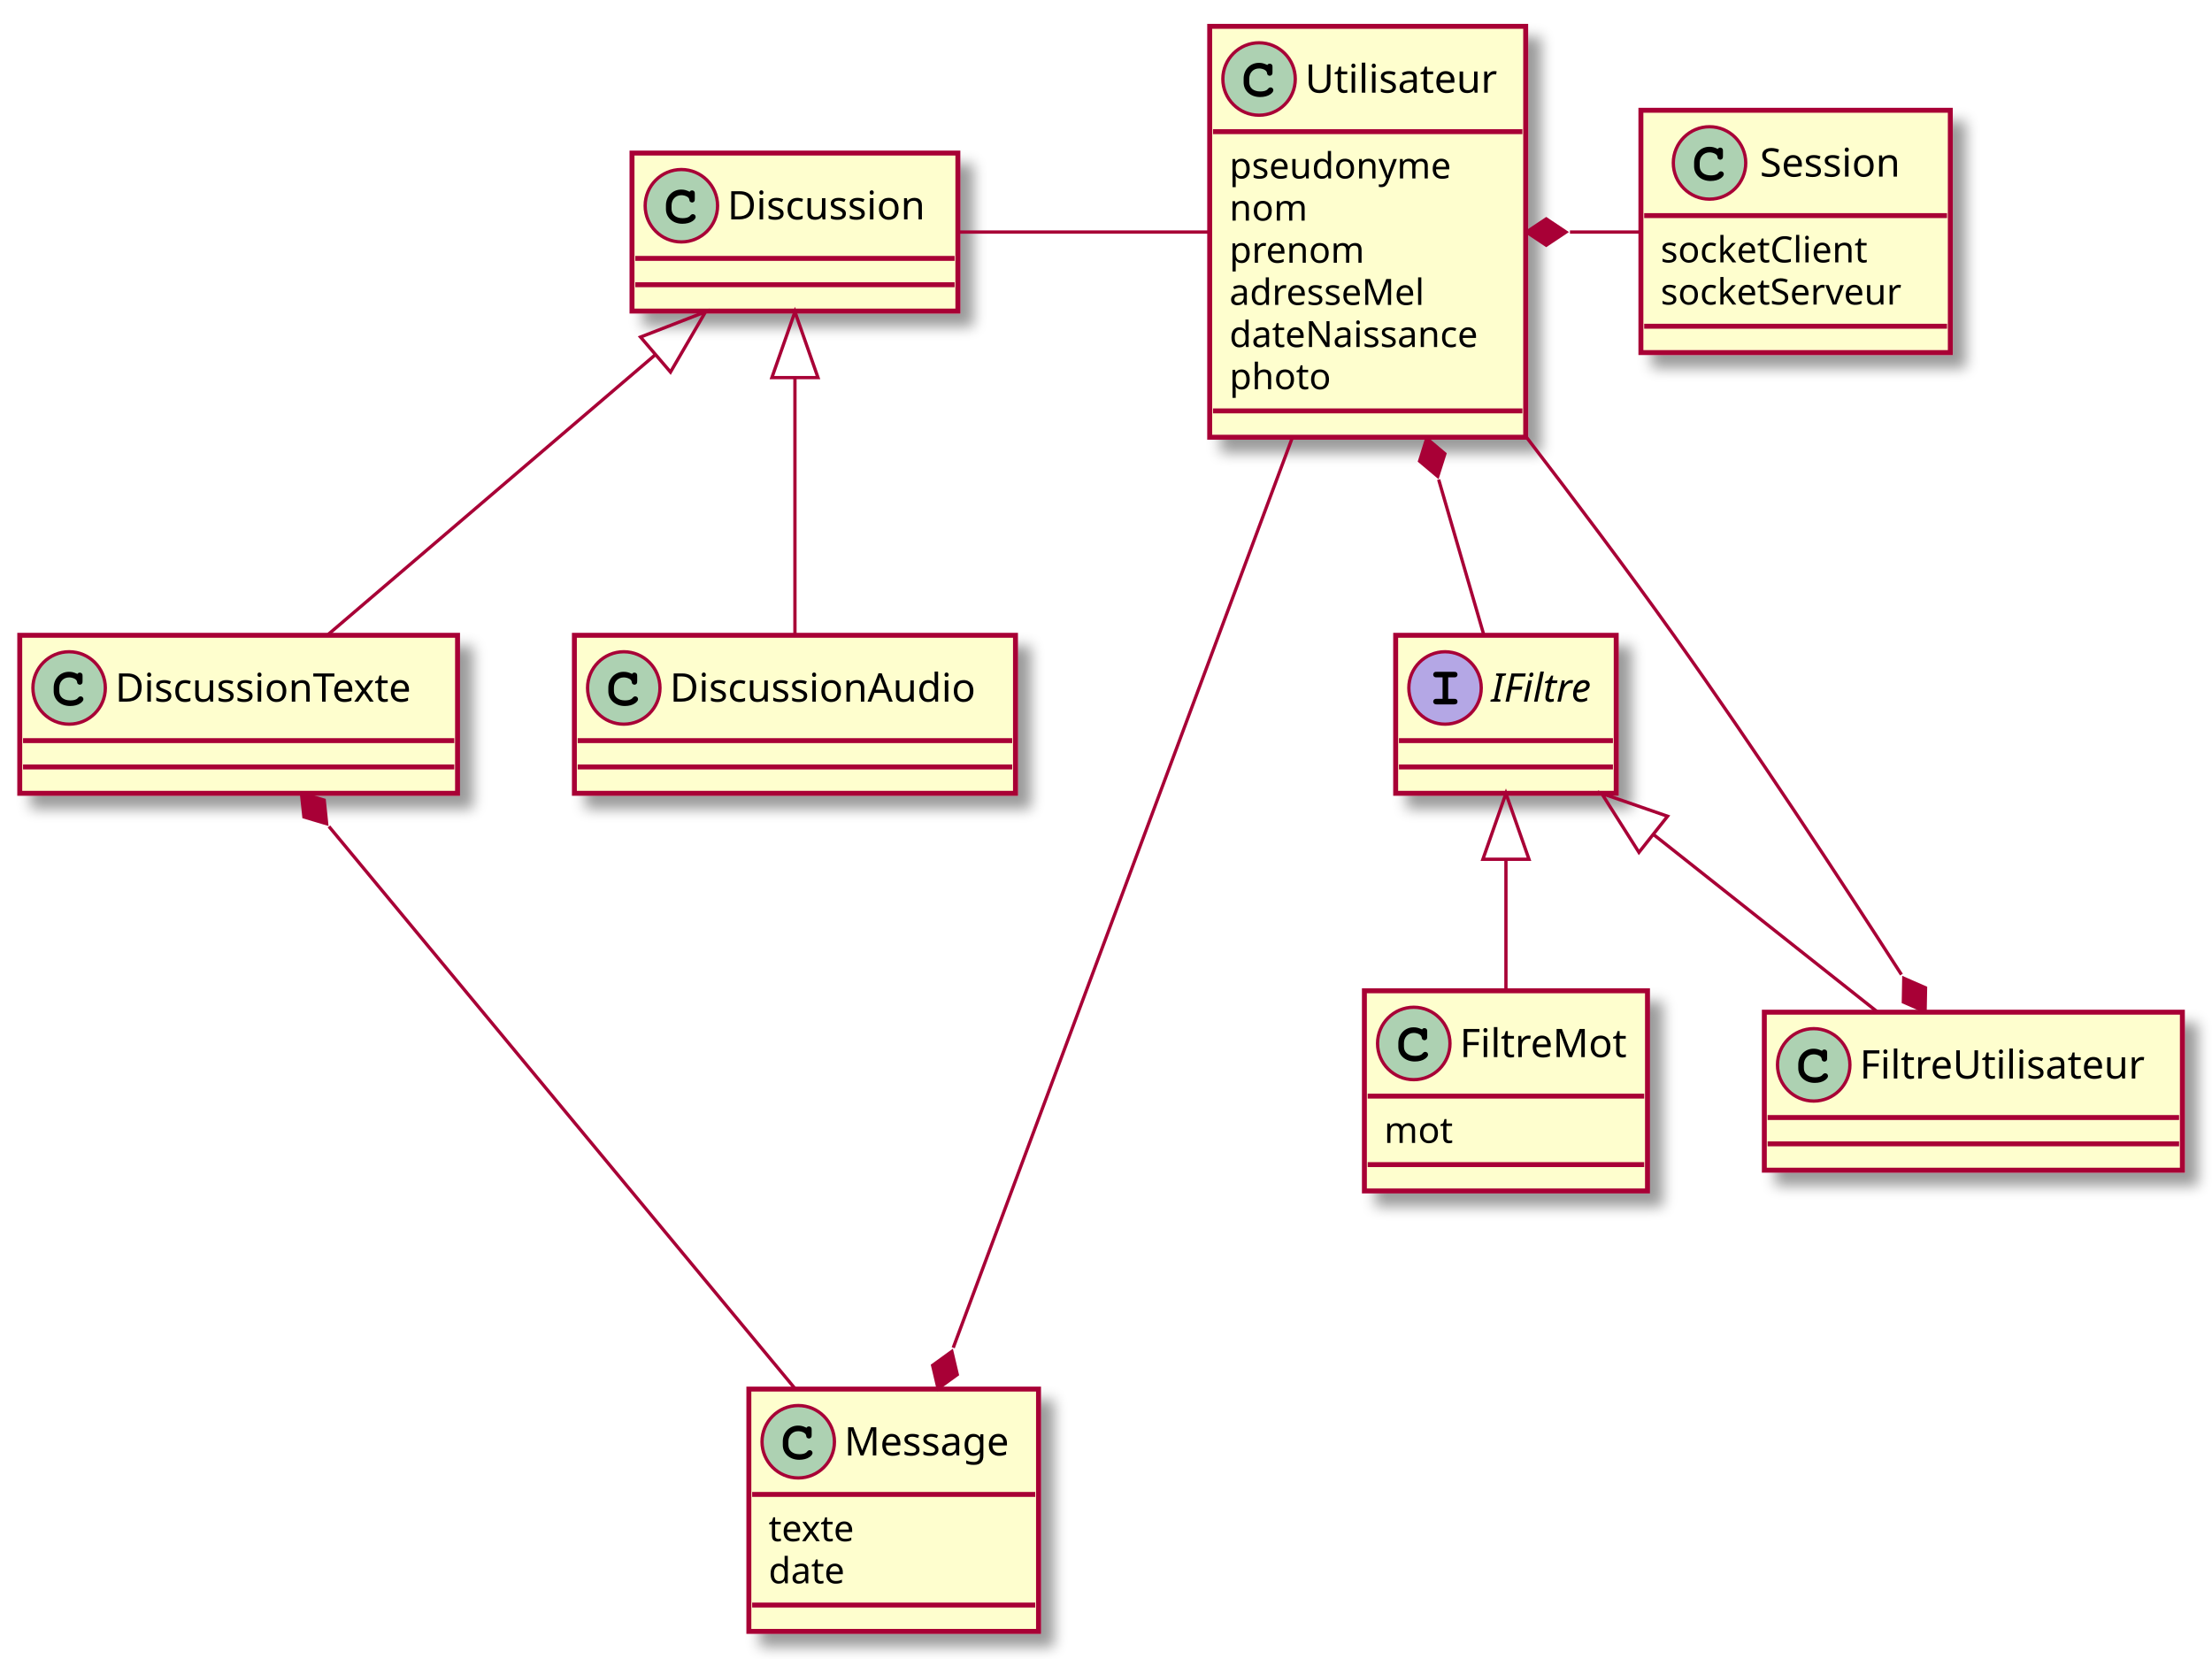
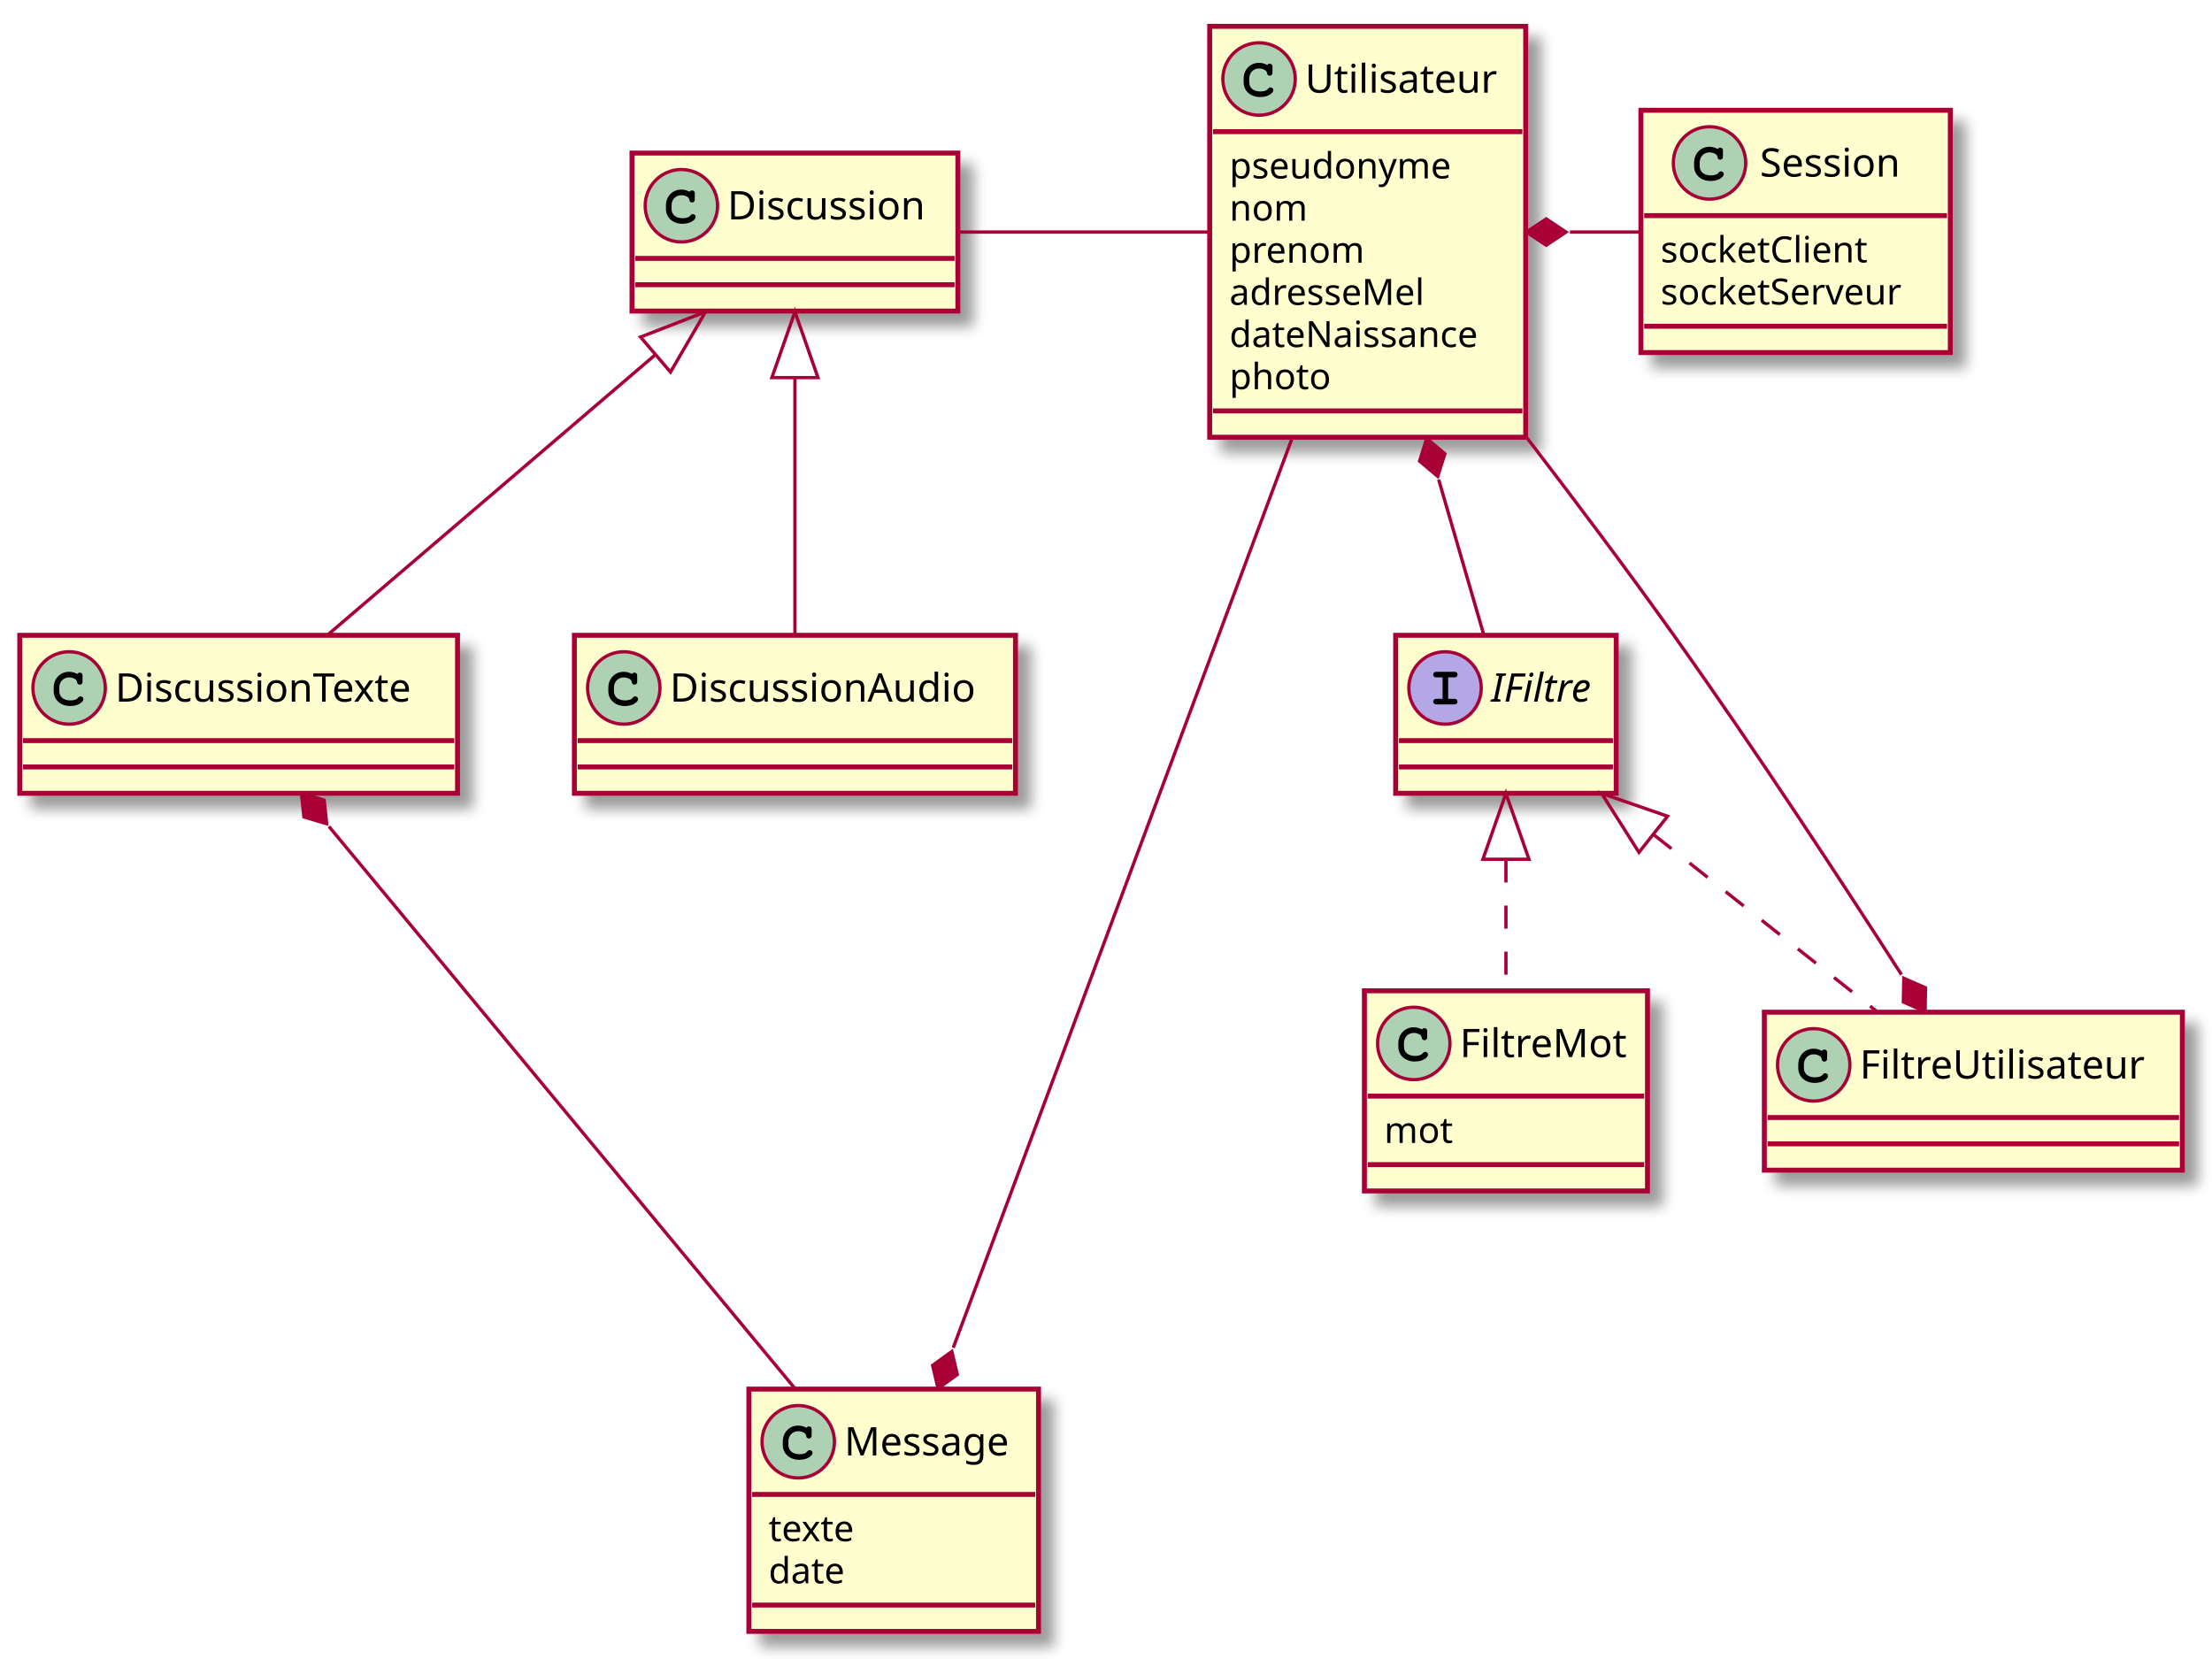
<svg xmlns="http://www.w3.org/2000/svg" contentScriptType="application/ecmascript" contentStyleType="text/css" height="504px" preserveAspectRatio="none" style="width:672px;height:504px;" version="1.1" viewBox="0 0 672 504" width="672px" zoomAndPan="magnify">
  <defs>
-     <filter height="300%" id="fp3uho7" width="300%" x="-1" y="-1">
+     <filter height="300%" id="f8fmo2b" width="300%" x="-1" y="-1">
      <feGaussianBlur result="blurOut" stdDeviation="2.0" />
      <feColorMatrix in="blurOut" result="blurOut2" type="matrix" values="0 0 0 0 0 0 0 0 0 0 0 0 0 0 0 0 0 0 .4 0" />
      <feOffset dx="4.0" dy="4.0" in="blurOut2" result="blurOut3" />
      <feBlend in="SourceGraphic" in2="blurOut3" mode="normal" />
    </filter>
  </defs>
  <g>
-     <rect fill="#FEFECE" filter="url(#fp3uho7)" height="48" style="stroke: #A80036; stroke-width: 1.5;" width="67" x="424" y="193" />
+     <rect fill="#FEFECE" filter="url(#f8fmo2b)" height="48" style="stroke: #A80036; stroke-width: 1.5;" width="67" x="424" y="193" />
    <ellipse cx="439" cy="209" fill="#B4A7E5" rx="11" ry="11" style="stroke: #A80036; stroke-width: 1.0;" />
    <path d="M439.953,205.781 L439.953,212.297 L441.672,212.297 C442.125,212.297 442.266,212.328 442.438,212.453 C442.672,212.625 442.781,212.875 442.781,213.156 C442.781,213.719 442.422,214 441.672,214 L436.531,214 C436.125,214 435.922,213.953 435.766,213.828 C435.547,213.672 435.406,213.406 435.406,213.156 C435.406,212.859 435.562,212.578 435.812,212.422 C435.969,212.312 436.094,212.297 436.531,212.297 L438.25,212.297 L438.25,205.781 L436.531,205.781 C436.109,205.781 435.922,205.75 435.766,205.641 C435.547,205.469 435.406,205.219 435.406,204.938 C435.406,204.656 435.562,204.359 435.812,204.203 C435.969,204.109 436.094,204.094 436.531,204.094 L441.672,204.094 C442.125,204.094 442.266,204.125 442.438,204.234 C442.672,204.406 442.781,204.672 442.781,204.938 C442.781,205.234 442.641,205.516 442.375,205.672 C442.25,205.75 442.062,205.781 441.672,205.781 Z " />
    <text fill="#000000" font-family="sans-serif" font-size="12" font-style="italic" lengthAdjust="spacingAndGlyphs" textLength="35" x="453" y="213.154">IFiltre</text>
    <line style="stroke: #A80036; stroke-width: 1.5;" x1="425" x2="490" y1="225" y2="225" />
    <line style="stroke: #A80036; stroke-width: 1.5;" x1="425" x2="490" y1="233" y2="233" />
-     <rect fill="#FEFECE" filter="url(#fp3uho7)" height="60.805" style="stroke: #A80036; stroke-width: 1.5;" width="86" x="414.5" y="301" />
+     <rect fill="#FEFECE" filter="url(#f8fmo2b)" height="60.805" style="stroke: #A80036; stroke-width: 1.5;" width="86" x="414.5" y="301" />
    <ellipse cx="429.5" cy="317" fill="#ADD1B2" rx="11" ry="11" style="stroke: #A80036; stroke-width: 1.0;" />
    <path d="M431.844,312.672 L432.016,312.75 C432.234,312.438 432.438,312.344 432.734,312.344 C433.031,312.344 433.312,312.484 433.469,312.75 C433.562,312.906 433.578,313.031 433.578,313.469 L433.578,314.891 C433.578,315.312 433.547,315.5 433.438,315.656 C433.266,315.875 433,316.016 432.734,316.016 C432.516,316.016 432.281,315.906 432.141,315.766 C432,315.641 431.969,315.516 431.906,315.109 C431.812,314.703 431.641,314.484 431.156,314.203 C430.688,313.953 430.078,313.797 429.5,313.797 C427.766,313.797 426.516,315.109 426.516,316.891 L426.516,317.984 C426.516,319.688 427.812,320.781 429.859,320.781 C430.625,320.781 431.312,320.656 431.734,320.391 C431.922,320.297 431.922,320.297 432.375,319.812 C432.562,319.625 432.766,319.547 432.984,319.547 C433.453,319.547 433.844,319.938 433.844,320.391 C433.844,320.781 433.516,321.234 432.938,321.641 C432.188,322.188 431.031,322.484 429.812,322.484 C426.922,322.484 424.812,320.594 424.812,318.016 L424.812,316.891 C424.812,314.172 426.812,312.094 429.438,312.094 C430.312,312.094 430.906,312.234 431.844,312.672 Z " />
    <text fill="#000000" font-family="sans-serif" font-size="12" lengthAdjust="spacingAndGlyphs" textLength="54" x="443.5" y="321.154">FiltreMot</text>
    <line style="stroke: #A80036; stroke-width: 1.5;" x1="415.5" x2="499.5" y1="333" y2="333" />
    <text fill="#000000" font-family="sans-serif" font-size="11" lengthAdjust="spacingAndGlyphs" textLength="22" x="420.5" y="347.21">mot</text>
    <line style="stroke: #A80036; stroke-width: 1.5;" x1="415.5" x2="499.5" y1="353.805" y2="353.805" />
-     <rect fill="#FEFECE" filter="url(#fp3uho7)" height="48" style="stroke: #A80036; stroke-width: 1.5;" width="127" x="536" y="307.5" />
+     <rect fill="#FEFECE" filter="url(#f8fmo2b)" height="48" style="stroke: #A80036; stroke-width: 1.5;" width="127" x="536" y="307.5" />
    <ellipse cx="551" cy="323.5" fill="#ADD1B2" rx="11" ry="11" style="stroke: #A80036; stroke-width: 1.0;" />
    <path d="M553.344,319.172 L553.516,319.25 C553.734,318.938 553.938,318.844 554.234,318.844 C554.531,318.844 554.812,318.984 554.969,319.25 C555.062,319.406 555.078,319.531 555.078,319.969 L555.078,321.391 C555.078,321.812 555.047,322 554.938,322.156 C554.766,322.375 554.5,322.516 554.234,322.516 C554.016,322.516 553.781,322.406 553.641,322.266 C553.5,322.141 553.469,322.016 553.406,321.609 C553.312,321.203 553.141,320.984 552.656,320.703 C552.188,320.453 551.578,320.297 551,320.297 C549.266,320.297 548.016,321.609 548.016,323.391 L548.016,324.484 C548.016,326.188 549.312,327.281 551.359,327.281 C552.125,327.281 552.812,327.156 553.234,326.891 C553.422,326.797 553.422,326.797 553.875,326.312 C554.062,326.125 554.266,326.047 554.484,326.047 C554.953,326.047 555.344,326.438 555.344,326.891 C555.344,327.281 555.016,327.734 554.438,328.141 C553.688,328.688 552.531,328.984 551.312,328.984 C548.422,328.984 546.312,327.094 546.312,324.516 L546.312,323.391 C546.312,320.672 548.312,318.594 550.938,318.594 C551.812,318.594 552.406,318.734 553.344,319.172 Z " />
    <text fill="#000000" font-family="sans-serif" font-size="12" lengthAdjust="spacingAndGlyphs" textLength="95" x="565" y="327.654">FiltreUtilisateur</text>
    <line style="stroke: #A80036; stroke-width: 1.5;" x1="537" x2="662" y1="339.5" y2="339.5" />
    <line style="stroke: #A80036; stroke-width: 1.5;" x1="537" x2="662" y1="347.5" y2="347.5" />
-     <rect fill="#FEFECE" filter="url(#fp3uho7)" height="124.828" style="stroke: #A80036; stroke-width: 1.5;" width="96" x="367.5" y="8" />
+     <rect fill="#FEFECE" filter="url(#f8fmo2b)" height="124.828" style="stroke: #A80036; stroke-width: 1.5;" width="96" x="367.5" y="8" />
    <ellipse cx="382.5" cy="24" fill="#ADD1B2" rx="11" ry="11" style="stroke: #A80036; stroke-width: 1.0;" />
    <path d="M384.844,19.672 L385.016,19.75 C385.234,19.438 385.438,19.344 385.734,19.344 C386.031,19.344 386.312,19.484 386.469,19.75 C386.562,19.906 386.578,20.031 386.578,20.469 L386.578,21.891 C386.578,22.312 386.547,22.5 386.438,22.656 C386.266,22.875 386,23.016 385.734,23.016 C385.516,23.016 385.281,22.906 385.141,22.766 C385,22.641 384.969,22.516 384.906,22.109 C384.812,21.703 384.641,21.484 384.156,21.203 C383.688,20.953 383.078,20.797 382.5,20.797 C380.766,20.797 379.516,22.109 379.516,23.891 L379.516,24.984 C379.516,26.688 380.812,27.781 382.859,27.781 C383.625,27.781 384.312,27.656 384.734,27.391 C384.922,27.297 384.922,27.297 385.375,26.812 C385.562,26.625 385.766,26.547 385.984,26.547 C386.453,26.547 386.844,26.938 386.844,27.391 C386.844,27.781 386.516,28.234 385.938,28.641 C385.188,29.188 384.031,29.484 382.812,29.484 C379.922,29.484 377.812,27.594 377.812,25.016 L377.812,23.891 C377.812,21.172 379.812,19.094 382.438,19.094 C383.312,19.094 383.906,19.234 384.844,19.672 Z " />
    <text fill="#000000" font-family="sans-serif" font-size="12" lengthAdjust="spacingAndGlyphs" textLength="64" x="396.5" y="28.154">Utilisateur</text>
    <line style="stroke: #A80036; stroke-width: 1.5;" x1="368.5" x2="462.5" y1="40" y2="40" />
    <text fill="#000000" font-family="sans-serif" font-size="11" lengthAdjust="spacingAndGlyphs" textLength="73" x="373.5" y="54.21">pseudonyme</text>
    <text fill="#000000" font-family="sans-serif" font-size="11" lengthAdjust="spacingAndGlyphs" textLength="25" x="373.5" y="67.015">nom</text>
    <text fill="#000000" font-family="sans-serif" font-size="11" lengthAdjust="spacingAndGlyphs" textLength="44" x="373.5" y="79.82">prenom</text>
    <text fill="#000000" font-family="sans-serif" font-size="11" lengthAdjust="spacingAndGlyphs" textLength="66" x="373.5" y="92.624">adresseMel</text>
    <text fill="#000000" font-family="sans-serif" font-size="11" lengthAdjust="spacingAndGlyphs" textLength="84" x="373.5" y="105.429">dateNaissance</text>
    <text fill="#000000" font-family="sans-serif" font-size="11" lengthAdjust="spacingAndGlyphs" textLength="32" x="373.5" y="118.234">photo</text>
    <line style="stroke: #A80036; stroke-width: 1.5;" x1="368.5" x2="462.5" y1="124.828" y2="124.828" />
-     <rect fill="#FEFECE" filter="url(#fp3uho7)" height="73.609" style="stroke: #A80036; stroke-width: 1.5;" width="94" x="498.5" y="33.5" />
+     <rect fill="#FEFECE" filter="url(#f8fmo2b)" height="73.609" style="stroke: #A80036; stroke-width: 1.5;" width="94" x="498.5" y="33.5" />
    <ellipse cx="519.35" cy="49.5" fill="#ADD1B2" rx="11" ry="11" style="stroke: #A80036; stroke-width: 1.0;" />
    <path d="M521.694,45.172 L521.866,45.25 C522.084,44.938 522.288,44.844 522.584,44.844 C522.881,44.844 523.163,44.984 523.319,45.25 C523.413,45.406 523.428,45.531 523.428,45.969 L523.428,47.391 C523.428,47.812 523.397,48 523.288,48.156 C523.116,48.375 522.85,48.516 522.584,48.516 C522.366,48.516 522.131,48.406 521.991,48.266 C521.85,48.141 521.819,48.016 521.756,47.609 C521.663,47.203 521.491,46.984 521.006,46.703 C520.538,46.453 519.928,46.297 519.35,46.297 C517.616,46.297 516.366,47.609 516.366,49.391 L516.366,50.484 C516.366,52.188 517.663,53.281 519.709,53.281 C520.475,53.281 521.163,53.156 521.584,52.891 C521.772,52.797 521.772,52.797 522.225,52.312 C522.413,52.125 522.616,52.047 522.834,52.047 C523.303,52.047 523.694,52.438 523.694,52.891 C523.694,53.281 523.366,53.734 522.788,54.141 C522.038,54.688 520.881,54.984 519.663,54.984 C516.772,54.984 514.663,53.094 514.663,50.516 L514.663,49.391 C514.663,46.672 516.663,44.594 519.288,44.594 C520.163,44.594 520.756,44.734 521.694,45.172 Z " />
    <text fill="#000000" font-family="sans-serif" font-size="12" lengthAdjust="spacingAndGlyphs" textLength="49" x="534.65" y="53.654">Session</text>
    <line style="stroke: #A80036; stroke-width: 1.5;" x1="499.5" x2="591.5" y1="65.5" y2="65.5" />
    <text fill="#000000" font-family="sans-serif" font-size="11" lengthAdjust="spacingAndGlyphs" textLength="69" x="504.5" y="79.71">socketClient</text>
    <text fill="#000000" font-family="sans-serif" font-size="11" lengthAdjust="spacingAndGlyphs" textLength="82" x="504.5" y="92.515">socketServeur</text>
    <line style="stroke: #A80036; stroke-width: 1.5;" x1="499.5" x2="591.5" y1="99.109" y2="99.109" />
-     <rect fill="#FEFECE" filter="url(#fp3uho7)" height="48" style="stroke: #A80036; stroke-width: 1.5;" width="99" x="192" y="46.5" />
+     <rect fill="#FEFECE" filter="url(#f8fmo2b)" height="48" style="stroke: #A80036; stroke-width: 1.5;" width="99" x="192" y="46.5" />
    <ellipse cx="207" cy="62.5" fill="#ADD1B2" rx="11" ry="11" style="stroke: #A80036; stroke-width: 1.0;" />
    <path d="M209.344,58.172 L209.516,58.25 C209.734,57.938 209.938,57.844 210.234,57.844 C210.531,57.844 210.812,57.984 210.969,58.25 C211.062,58.406 211.078,58.531 211.078,58.969 L211.078,60.391 C211.078,60.812 211.047,61 210.938,61.156 C210.766,61.375 210.5,61.516 210.234,61.516 C210.016,61.516 209.781,61.406 209.641,61.266 C209.5,61.141 209.469,61.016 209.406,60.609 C209.312,60.203 209.141,59.984 208.656,59.703 C208.188,59.453 207.578,59.297 207,59.297 C205.266,59.297 204.016,60.609 204.016,62.391 L204.016,63.484 C204.016,65.188 205.312,66.281 207.359,66.281 C208.125,66.281 208.812,66.156 209.234,65.891 C209.422,65.797 209.422,65.797 209.875,65.312 C210.062,65.125 210.266,65.047 210.484,65.047 C210.953,65.047 211.344,65.438 211.344,65.891 C211.344,66.281 211.016,66.734 210.438,67.141 C209.688,67.688 208.531,67.984 207.312,67.984 C204.422,67.984 202.312,66.094 202.312,63.516 L202.312,62.391 C202.312,59.672 204.312,57.594 206.938,57.594 C207.812,57.594 208.406,57.734 209.344,58.172 Z " />
    <text fill="#000000" font-family="sans-serif" font-size="12" lengthAdjust="spacingAndGlyphs" textLength="67" x="221" y="66.654">Discussion</text>
    <line style="stroke: #A80036; stroke-width: 1.5;" x1="193" x2="290" y1="78.5" y2="78.5" />
    <line style="stroke: #A80036; stroke-width: 1.5;" x1="193" x2="290" y1="86.5" y2="86.5" />
-     <rect fill="#FEFECE" filter="url(#fp3uho7)" height="73.609" style="stroke: #A80036; stroke-width: 1.5;" width="88" x="227.5" y="422" />
+     <rect fill="#FEFECE" filter="url(#f8fmo2b)" height="73.609" style="stroke: #A80036; stroke-width: 1.5;" width="88" x="227.5" y="422" />
    <ellipse cx="242.5" cy="438" fill="#ADD1B2" rx="11" ry="11" style="stroke: #A80036; stroke-width: 1.0;" />
    <path d="M244.844,433.672 L245.016,433.75 C245.234,433.438 245.438,433.344 245.734,433.344 C246.031,433.344 246.312,433.484 246.469,433.75 C246.562,433.906 246.578,434.031 246.578,434.469 L246.578,435.891 C246.578,436.312 246.547,436.5 246.438,436.656 C246.266,436.875 246,437.016 245.734,437.016 C245.516,437.016 245.281,436.906 245.141,436.766 C245,436.641 244.969,436.516 244.906,436.109 C244.812,435.703 244.641,435.484 244.156,435.203 C243.688,434.953 243.078,434.797 242.5,434.797 C240.766,434.797 239.516,436.109 239.516,437.891 L239.516,438.984 C239.516,440.688 240.812,441.781 242.859,441.781 C243.625,441.781 244.312,441.656 244.734,441.391 C244.922,441.297 244.922,441.297 245.375,440.812 C245.562,440.625 245.766,440.547 245.984,440.547 C246.453,440.547 246.844,440.938 246.844,441.391 C246.844,441.781 246.516,442.234 245.938,442.641 C245.188,443.188 244.031,443.484 242.812,443.484 C239.922,443.484 237.812,441.594 237.812,439.016 L237.812,437.891 C237.812,435.172 239.812,433.094 242.438,433.094 C243.312,433.094 243.906,433.234 244.844,433.672 Z " />
    <text fill="#000000" font-family="sans-serif" font-size="12" lengthAdjust="spacingAndGlyphs" textLength="56" x="256.5" y="442.154">Message</text>
    <line style="stroke: #A80036; stroke-width: 1.5;" x1="228.5" x2="314.5" y1="454" y2="454" />
    <text fill="#000000" font-family="sans-serif" font-size="11" lengthAdjust="spacingAndGlyphs" textLength="28" x="233.5" y="468.21">texte</text>
    <text fill="#000000" font-family="sans-serif" font-size="11" lengthAdjust="spacingAndGlyphs" textLength="25" x="233.5" y="481.015">date</text>
    <line style="stroke: #A80036; stroke-width: 1.5;" x1="228.5" x2="314.5" y1="487.609" y2="487.609" />
-     <rect fill="#FEFECE" filter="url(#fp3uho7)" height="48" style="stroke: #A80036; stroke-width: 1.5;" width="133" x="6" y="193" />
+     <rect fill="#FEFECE" filter="url(#f8fmo2b)" height="48" style="stroke: #A80036; stroke-width: 1.5;" width="133" x="6" y="193" />
    <ellipse cx="21" cy="209" fill="#ADD1B2" rx="11" ry="11" style="stroke: #A80036; stroke-width: 1.0;" />
    <path d="M23.344,204.672 L23.516,204.75 C23.734,204.438 23.938,204.344 24.234,204.344 C24.531,204.344 24.812,204.484 24.969,204.75 C25.062,204.906 25.078,205.031 25.078,205.469 L25.078,206.891 C25.078,207.312 25.047,207.5 24.938,207.656 C24.766,207.875 24.5,208.016 24.234,208.016 C24.016,208.016 23.781,207.906 23.641,207.766 C23.5,207.641 23.469,207.516 23.406,207.109 C23.312,206.703 23.141,206.484 22.656,206.203 C22.188,205.953 21.578,205.797 21,205.797 C19.266,205.797 18.016,207.109 18.016,208.891 L18.016,209.984 C18.016,211.688 19.312,212.781 21.359,212.781 C22.125,212.781 22.812,212.656 23.234,212.391 C23.422,212.297 23.422,212.297 23.875,211.812 C24.062,211.625 24.266,211.547 24.484,211.547 C24.953,211.547 25.344,211.938 25.344,212.391 C25.344,212.781 25.016,213.234 24.438,213.641 C23.688,214.188 22.531,214.484 21.312,214.484 C18.422,214.484 16.312,212.594 16.312,210.016 L16.312,208.891 C16.312,206.172 18.312,204.094 20.938,204.094 C21.812,204.094 22.406,204.234 23.344,204.672 Z " />
    <text fill="#000000" font-family="sans-serif" font-size="12" lengthAdjust="spacingAndGlyphs" textLength="101" x="35" y="213.154">DiscussionTexte</text>
    <line style="stroke: #A80036; stroke-width: 1.5;" x1="7" x2="138" y1="225" y2="225" />
    <line style="stroke: #A80036; stroke-width: 1.5;" x1="7" x2="138" y1="233" y2="233" />
-     <rect fill="#FEFECE" filter="url(#fp3uho7)" height="48" style="stroke: #A80036; stroke-width: 1.5;" width="134" x="174.5" y="193" />
+     <rect fill="#FEFECE" filter="url(#f8fmo2b)" height="48" style="stroke: #A80036; stroke-width: 1.5;" width="134" x="174.5" y="193" />
    <ellipse cx="189.5" cy="209" fill="#ADD1B2" rx="11" ry="11" style="stroke: #A80036; stroke-width: 1.0;" />
    <path d="M191.844,204.672 L192.016,204.75 C192.234,204.438 192.438,204.344 192.734,204.344 C193.031,204.344 193.312,204.484 193.469,204.75 C193.562,204.906 193.578,205.031 193.578,205.469 L193.578,206.891 C193.578,207.312 193.547,207.5 193.438,207.656 C193.266,207.875 193,208.016 192.734,208.016 C192.516,208.016 192.281,207.906 192.141,207.766 C192,207.641 191.969,207.516 191.906,207.109 C191.812,206.703 191.641,206.484 191.156,206.203 C190.688,205.953 190.078,205.797 189.5,205.797 C187.766,205.797 186.516,207.109 186.516,208.891 L186.516,209.984 C186.516,211.688 187.812,212.781 189.859,212.781 C190.625,212.781 191.312,212.656 191.734,212.391 C191.922,212.297 191.922,212.297 192.375,211.812 C192.562,211.625 192.766,211.547 192.984,211.547 C193.453,211.547 193.844,211.938 193.844,212.391 C193.844,212.781 193.516,213.234 192.938,213.641 C192.188,214.188 191.031,214.484 189.812,214.484 C186.922,214.484 184.812,212.594 184.812,210.016 L184.812,208.891 C184.812,206.172 186.812,204.094 189.438,204.094 C190.312,204.094 190.906,204.234 191.844,204.672 Z " />
    <text fill="#000000" font-family="sans-serif" font-size="12" lengthAdjust="spacingAndGlyphs" textLength="102" x="203.5" y="213.154">DiscussionAudio</text>
    <line style="stroke: #A80036; stroke-width: 1.5;" x1="175.5" x2="307.5" y1="225" y2="225" />
    <line style="stroke: #A80036; stroke-width: 1.5;" x1="175.5" x2="307.5" y1="233" y2="233" />
    <path d="M437.064,145.691 C442.062,162.886 447.017,179.934 450.796,192.936 " fill="none" style="stroke: #A80036; stroke-width: 1.0;" />
    <polygon fill="#A80036" points="433.434,133.2,431.267,140.078,436.782,144.723,438.949,137.846,433.434,133.2" style="stroke: #A80036; stroke-width: 1.0;" />
-     <path d="M457.5,261.109 C457.5,274.312 457.5,288.537 457.5,300.65 " fill="none" style="stroke: #A80036; stroke-width: 1.0;" />
+     <path d="M457.5,261.109 C457.5,274.312 457.5,288.537 457.5,300.65 " fill="none" style="stroke: #A80036; stroke-width: 1.0; stroke-dasharray: 7.0,7.0;" />
    <polygon fill="none" points="450.5,261.038,457.5,241.038,464.5,261.037,450.5,261.038" style="stroke: #A80036; stroke-width: 1.0;" />
-     <path d="M502.295,253.489 C524.57,271.136 550.847,291.954 570.46,307.493 " fill="none" style="stroke: #A80036; stroke-width: 1.0;" />
+     <path d="M502.295,253.489 C524.57,271.136 550.847,291.954 570.46,307.493 " fill="none" style="stroke: #A80036; stroke-width: 1.0; stroke-dasharray: 7.0,7.0;" />
    <polygon fill="none" points="497.908,258.944,486.578,241.038,506.602,247.971,497.908,258.944" style="stroke: #A80036; stroke-width: 1.0;" />
    <path d="M476.946,70.5 C484.042,70.5 491.138,70.5 498.234,70.5 " fill="none" style="stroke: #A80036; stroke-width: 1.0;" />
    <polygon fill="#A80036" points="463.742,70.5,469.742,74.5,475.742,70.5,469.742,66.5,463.742,70.5" style="stroke: #A80036; stroke-width: 1.0;" />
    <path d="M463.642,132.696 C478.322,151.805 494.321,173.095 508.5,193 C533.06,227.477 559.61,268.003 577.656,296.085 " fill="none" style="stroke: #A80036; stroke-width: 1.0;" />
    <polygon fill="#A80036" points="584.839,307.305,584.972,300.095,578.368,297.199,578.235,304.409,584.839,307.305" style="stroke: #A80036; stroke-width: 1.0;" />
    <path d="M199.102,107.752 C167.902,134.428 126.417,169.9 99.585,192.841 " fill="none" style="stroke: #A80036; stroke-width: 1.0;" />
    <polygon fill="none" points="194.597,102.393,214.347,94.716,203.695,113.034,194.597,102.393" style="stroke: #A80036; stroke-width: 1.0;" />
    <path d="M241.5,114.913 C241.5,140.516 241.5,171.899 241.5,192.841 " fill="none" style="stroke: #A80036; stroke-width: 1.0;" />
    <polygon fill="none" points="234.5,114.716,241.5,94.716,248.5,114.716,234.5,114.716" style="stroke: #A80036; stroke-width: 1.0;" />
    <path d="M291.117,70.5 C316.544,70.5 341.972,70.5 367.399,70.5 " fill="none" style="stroke: #A80036; stroke-width: 1.0;" />
    <path d="M99.93,251.081 C137.083,295.889 203.16,375.58 241.565,421.897 " fill="none" style="stroke: #A80036; stroke-width: 1.0;" />
    <polygon fill="#A80036" points="91.581,241.012,92.332,248.184,99.241,250.249,98.49,243.077,91.581,241.012" style="stroke: #A80036; stroke-width: 1.0;" />
    <path d="M392.524,133.169 C363.931,209.913 315.695,339.379 289.589,409.449 " fill="none" style="stroke: #A80036; stroke-width: 1.0;" />
    <polygon fill="#A80036" points="284.981,421.816,290.824,417.59,289.17,410.571,283.327,414.797,284.981,421.816" style="stroke: #A80036; stroke-width: 1.0;" />
  </g>
</svg>
